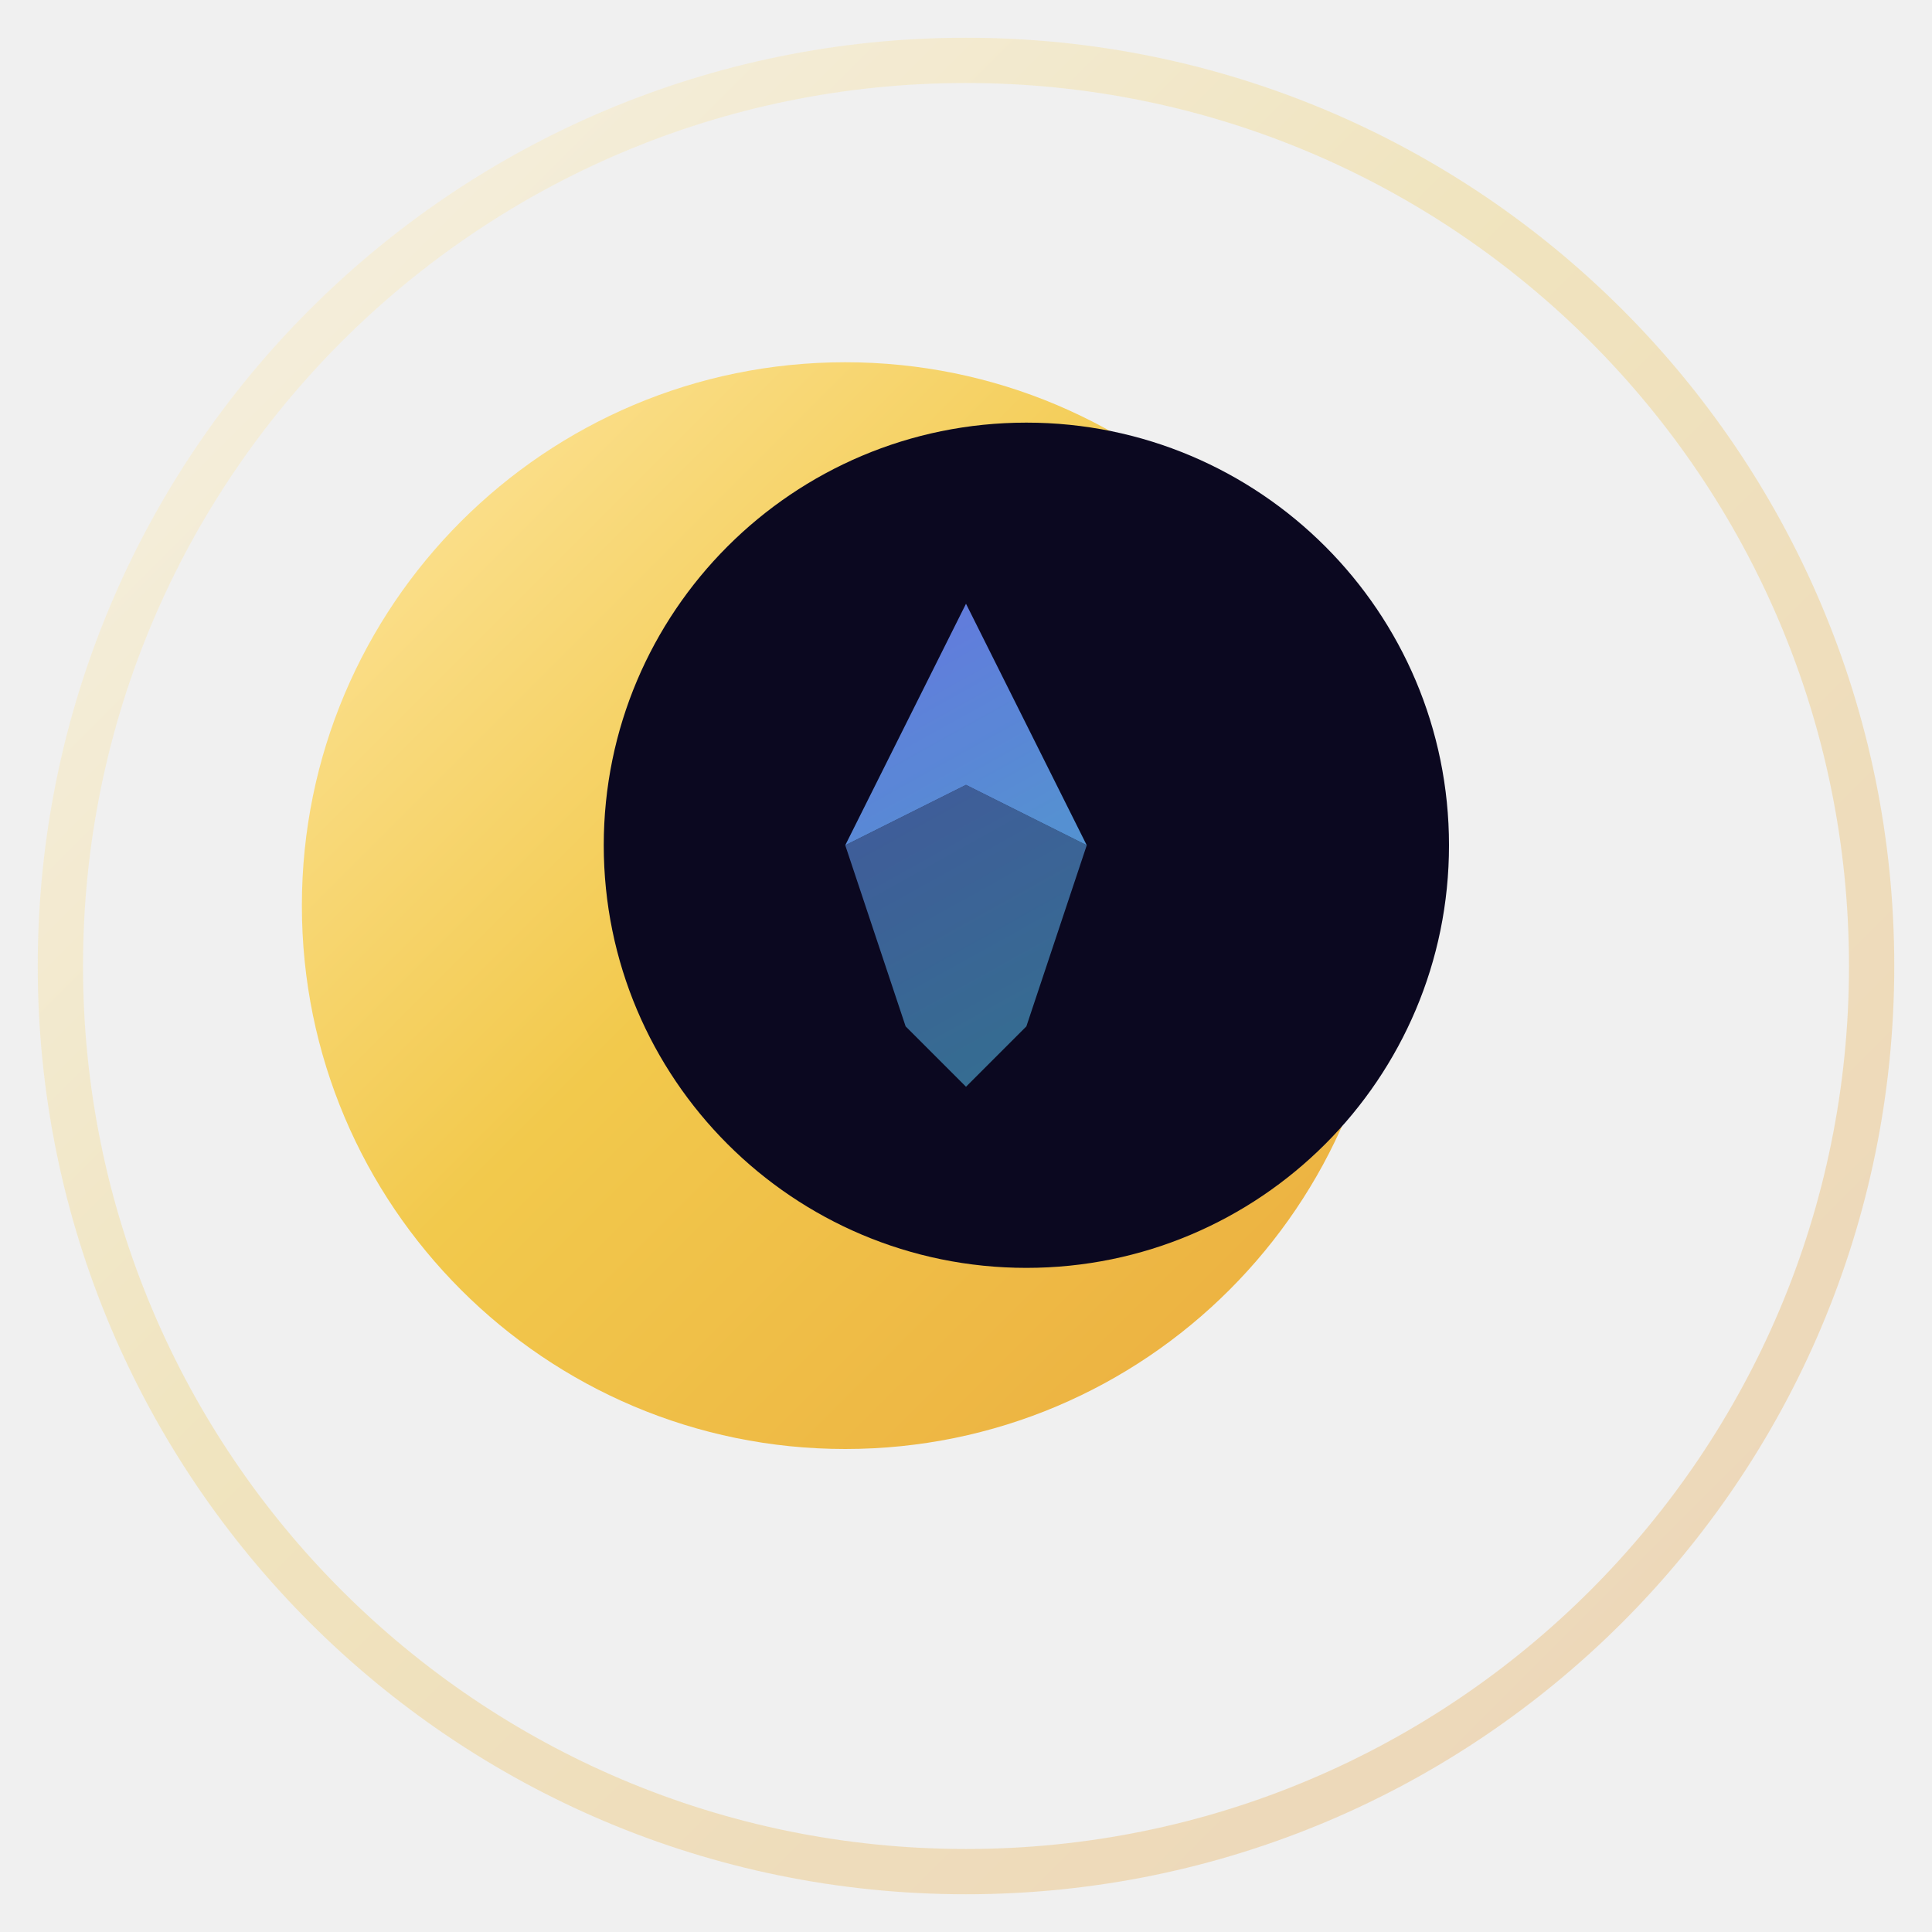
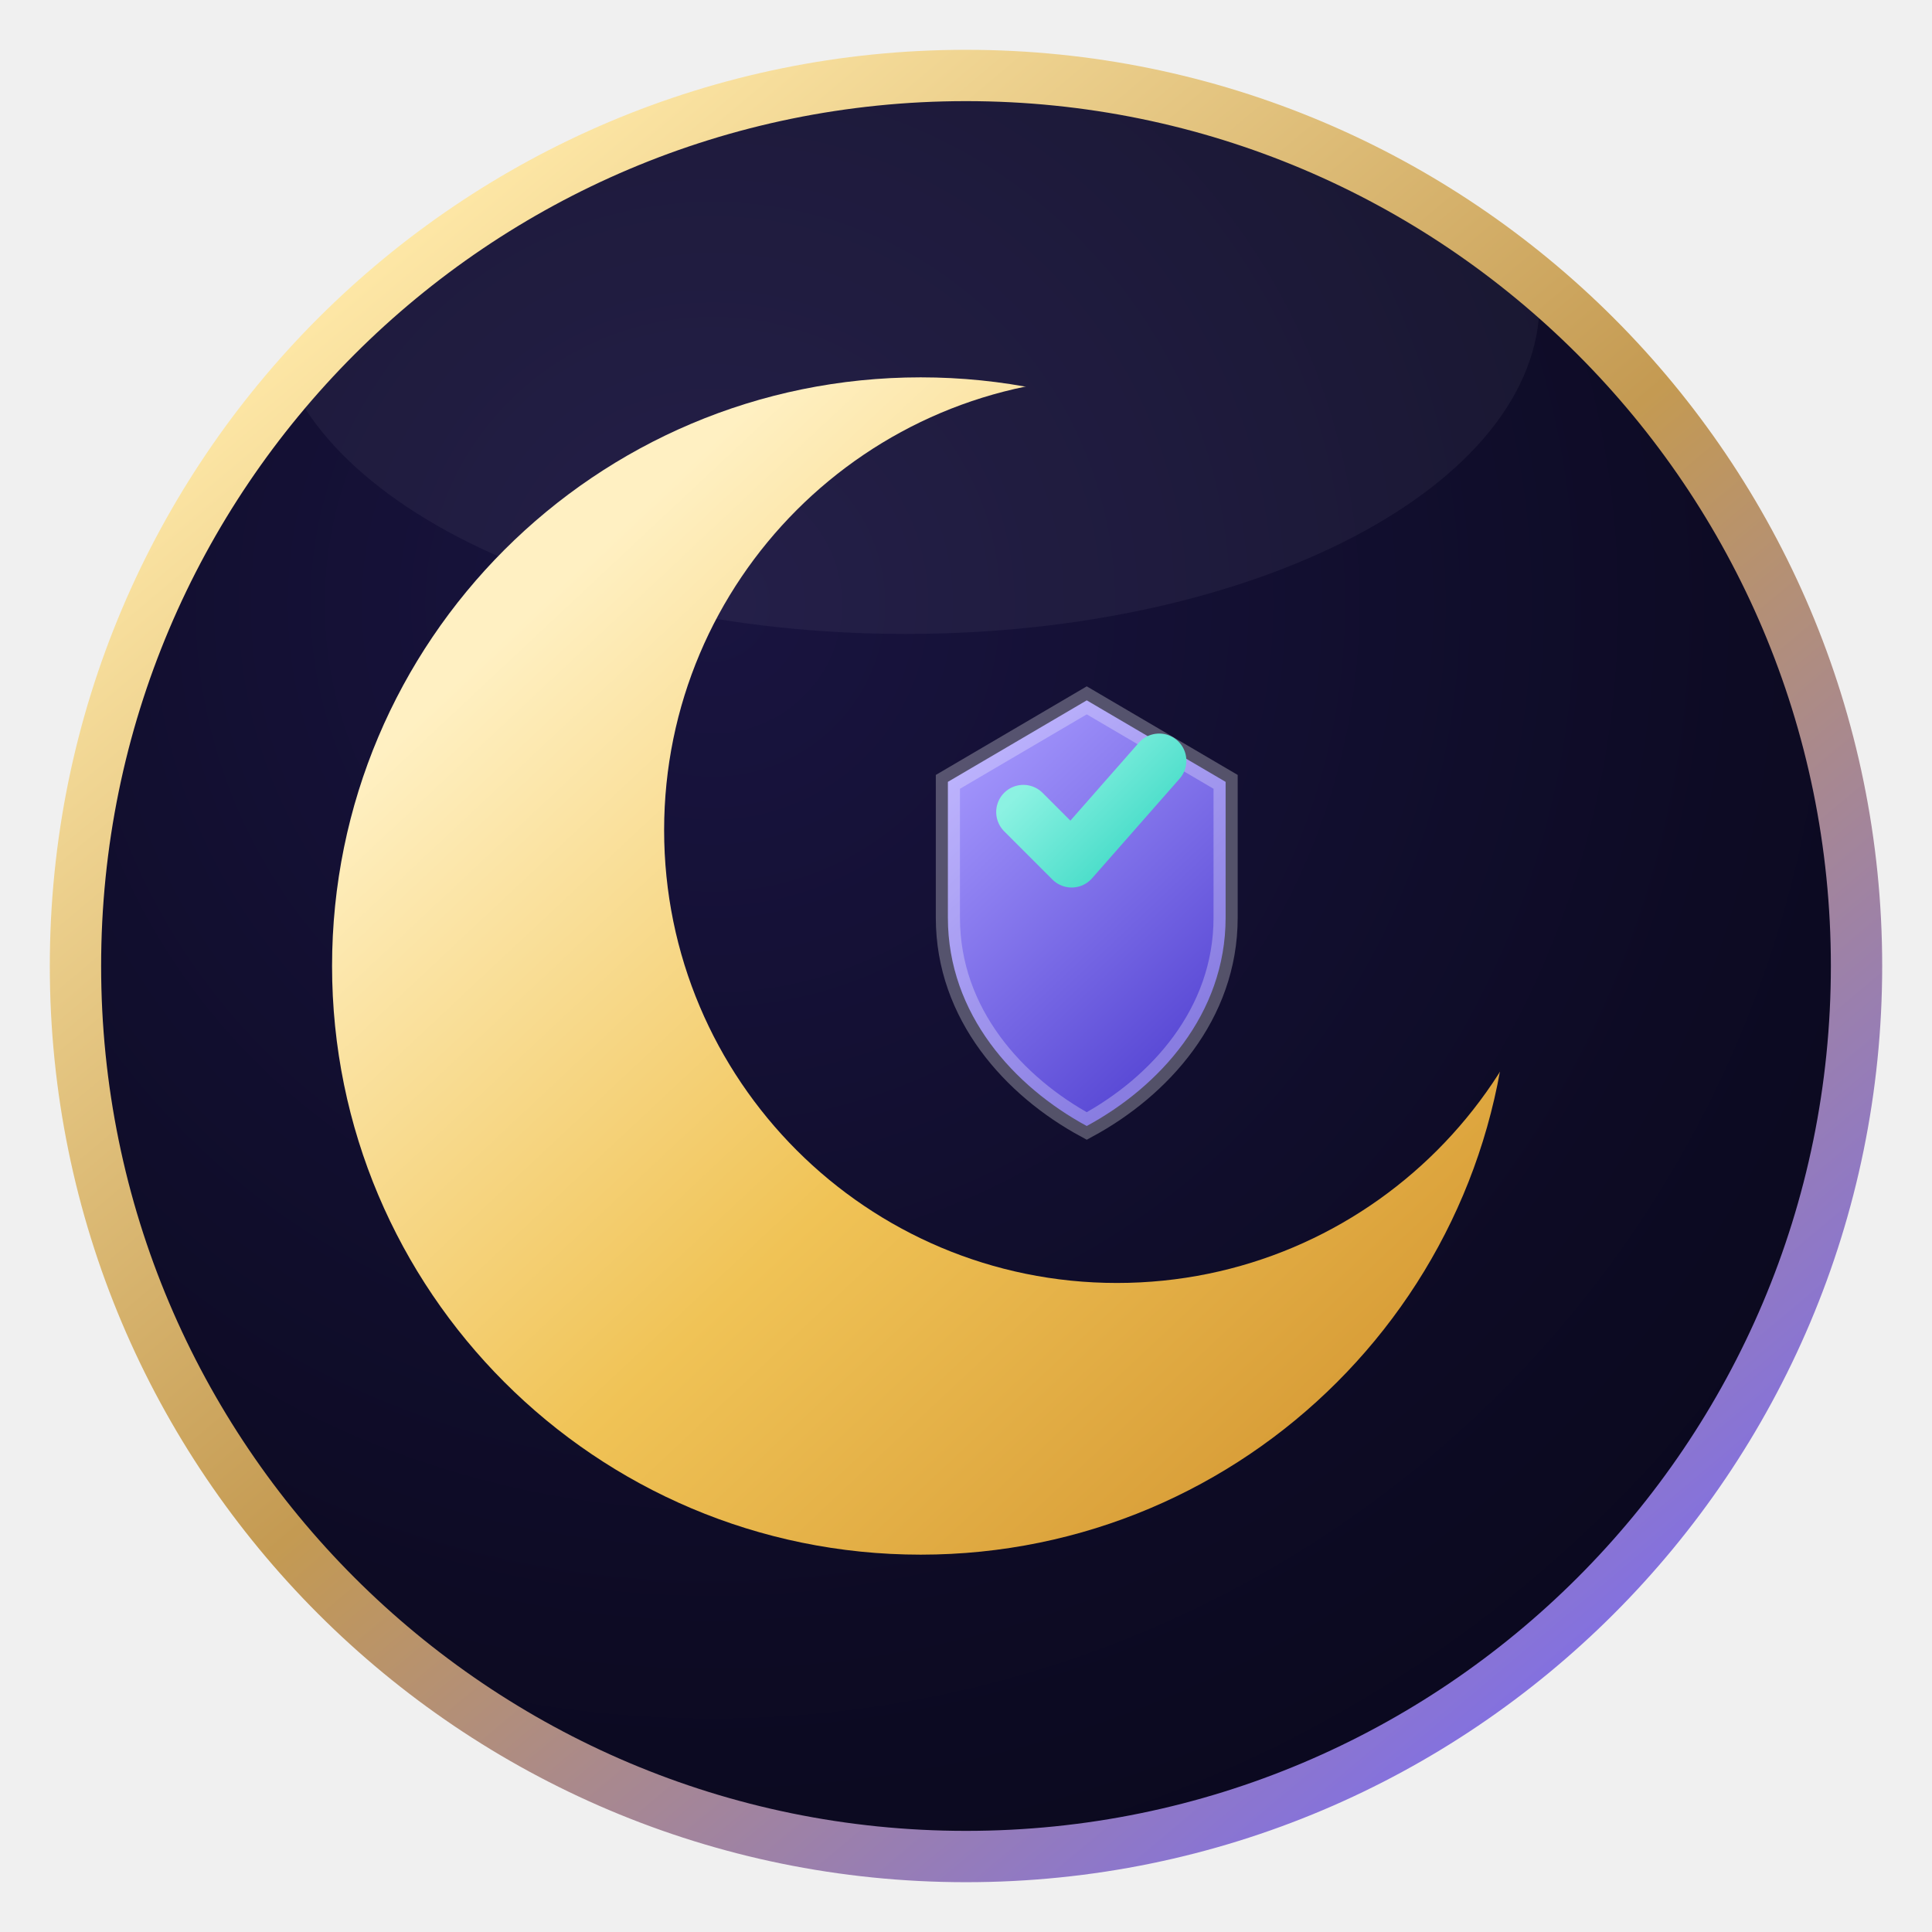
<svg xmlns="http://www.w3.org/2000/svg" width="32" height="32" viewBox="0 0 64 64" fill="none">
  <defs>
-     <linearGradient id="mg" x1="10" y1="10" x2="54" y2="54" gradientUnits="userSpaceOnUse">
+     <radialGradient id="b" cx="0.36" cy="0.3" r="1.1" gradientUnits="objectBoundingBox">
+       <stop offset="0%" stop-color="#191440" />
+       <stop offset="52%" stop-color="#0d0b24" />
+       <stop offset="100%" stop-color="#070514" />
+     </radialGradient>
+     <linearGradient id="r" x1="12" y1="8" x2="54" y2="58" gradientUnits="userSpaceOnUse">
      <stop offset="0%" stop-color="#ffe9a8" />
-       <stop offset="40%" stop-color="#f2c94c" />
-       <stop offset="100%" stop-color="#e8a13a" />
+       <stop offset="48%" stop-color="#c49a52" />
+       <stop offset="100%" stop-color="#7c6cf0" />
    </linearGradient>
-     <linearGradient id="sg" x1="22" y1="14" x2="42" y2="50" gradientUnits="userSpaceOnUse">
-       <stop offset="0%" stop-color="#7c6cff" />
-       <stop offset="100%" stop-color="#35e0c4" />
+     <linearGradient id="g" x1="20" y1="18" x2="50" y2="50" gradientUnits="userSpaceOnUse">
+       <stop offset="0%" stop-color="#fff0c2" />
+       <stop offset="48%" stop-color="#f0c356" />
+       <stop offset="100%" stop-color="#cf8f2c" />
    </linearGradient>
+     <linearGradient id="s" x1="32" y1="24" x2="40.5" y2="33" gradientUnits="userSpaceOnUse">
+       <stop offset="0%" stop-color="#a89bff" />
+       <stop offset="100%" stop-color="#5b4bd6" />
+     </linearGradient>
+     <linearGradient id="c" x1="34" y1="26" x2="38" y2="30" gradientUnits="userSpaceOnUse">
+       <stop offset="0%" stop-color="#8cf2e2" />
+       <stop offset="100%" stop-color="#2dd4bf" />
+     </linearGradient>
+     <clipPath id="cp">
+       <circle cx="32" cy="32" r="29.4" />
+     </clipPath>
+     <mask id="cm">
+       <rect width="64" height="64" fill="white" />
+       <circle cx="37" cy="27.5" r="15" fill="black" />
+     </mask>
  </defs>
-   <circle cx="32" cy="32" r="30" stroke="url(#mg)" stroke-width="1.5" fill="none" opacity="0.3" />
-   <circle cx="28" cy="30" r="18" fill="url(#mg)" />
-   <circle cx="34" cy="28" r="14" fill="#0b0820" />
-   <path d="M32 20 L36 28 L32 26 L28 28 Z" fill="url(#sg)" opacity="0.9" />
-   <path d="M32 26 L36 28 L34 34 L32 36 L30 34 L28 28 Z" fill="url(#sg)" opacity="0.6" />
+   <g clip-path="url(#cp)">
+     <circle cx="32" cy="32" r="30" fill="url(#b)" />
+     <ellipse cx="30" cy="10" rx="21" ry="11" fill="#ffffff" opacity="0.05" />
+   </g>
+   <circle cx="30.5" cy="32" r="19.5" fill="url(#g)" mask="url(#cm)" />
+   <path d="M36 23.2 l4.6 2.7 v4.5 c0 3.2 -2.2 5.6 -4.6 6.9 -2.4 -1.3 -4.6 -3.7 -4.6 -6.9 v-4.5 z" fill="url(#s)" stroke="rgba(255,255,255,0.28)" stroke-width="0.8" />
+   <path d="M33.9 26.9 l1.6 1.6 2.9 -3.3" stroke="url(#c)" stroke-width="1.8" stroke-linecap="round" stroke-linejoin="round" fill="none" />
+   <circle cx="32" cy="32" r="29.5" stroke="url(#r)" stroke-width="1.7" />
</svg>
